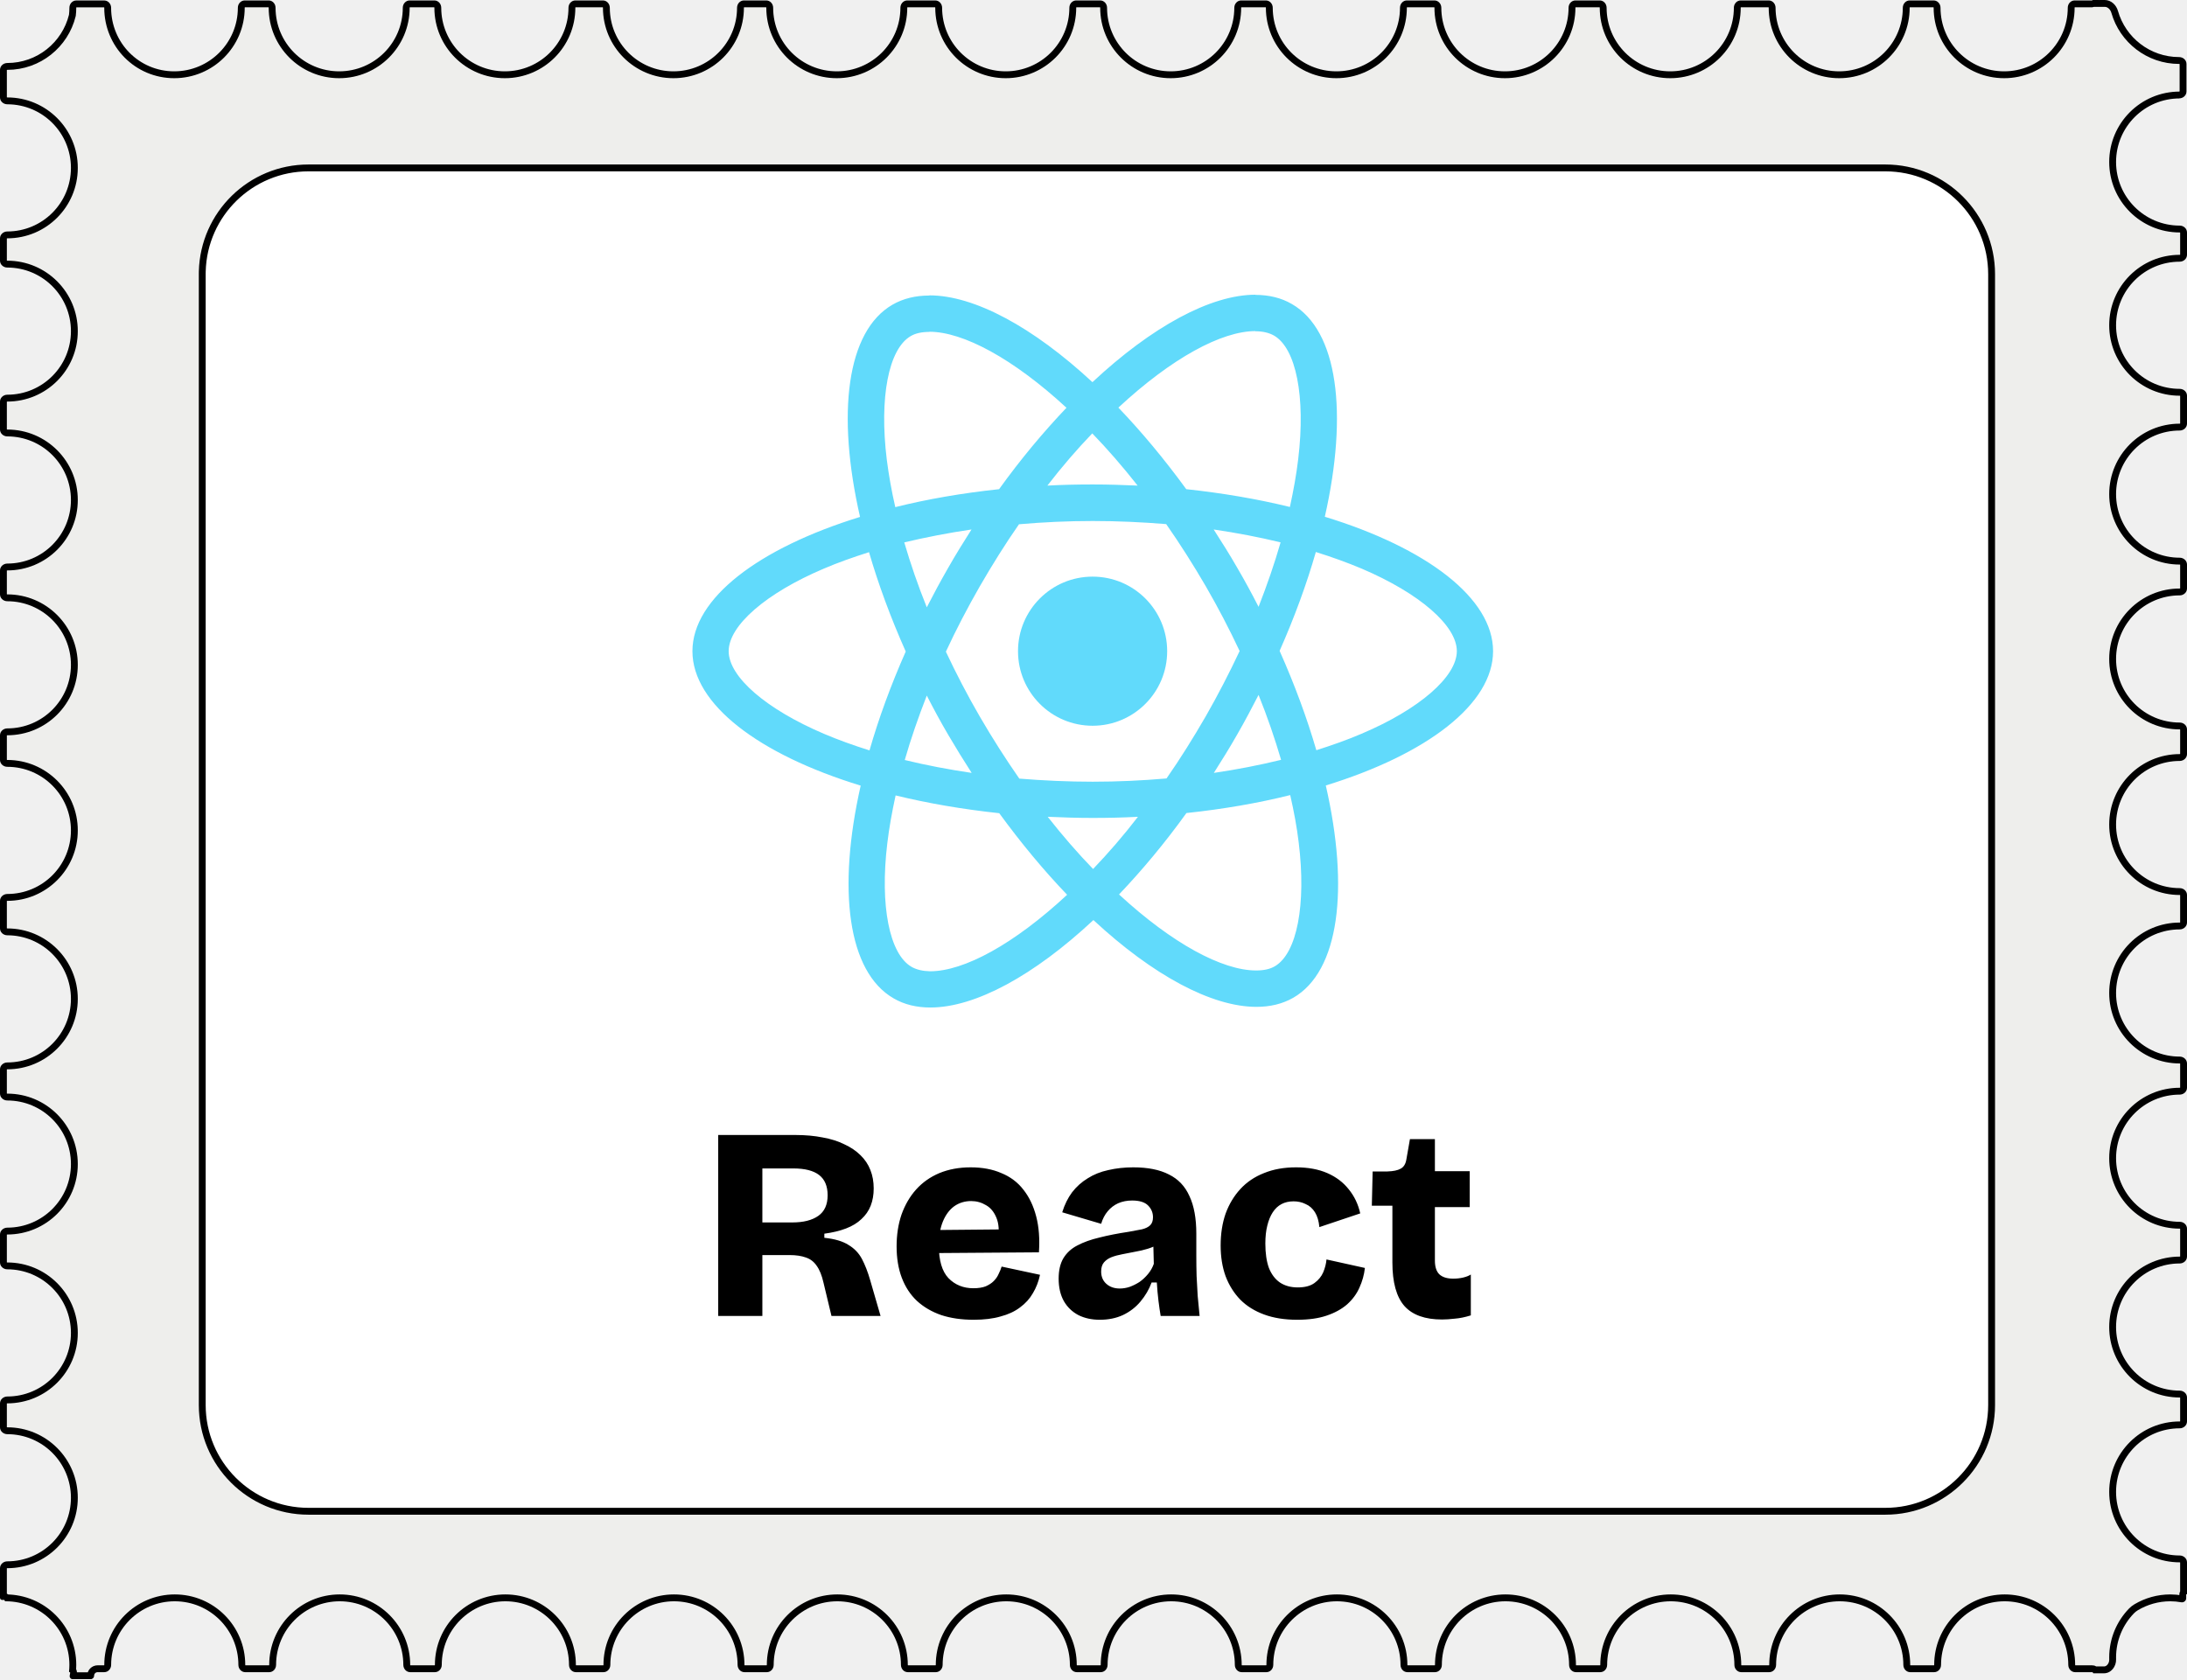
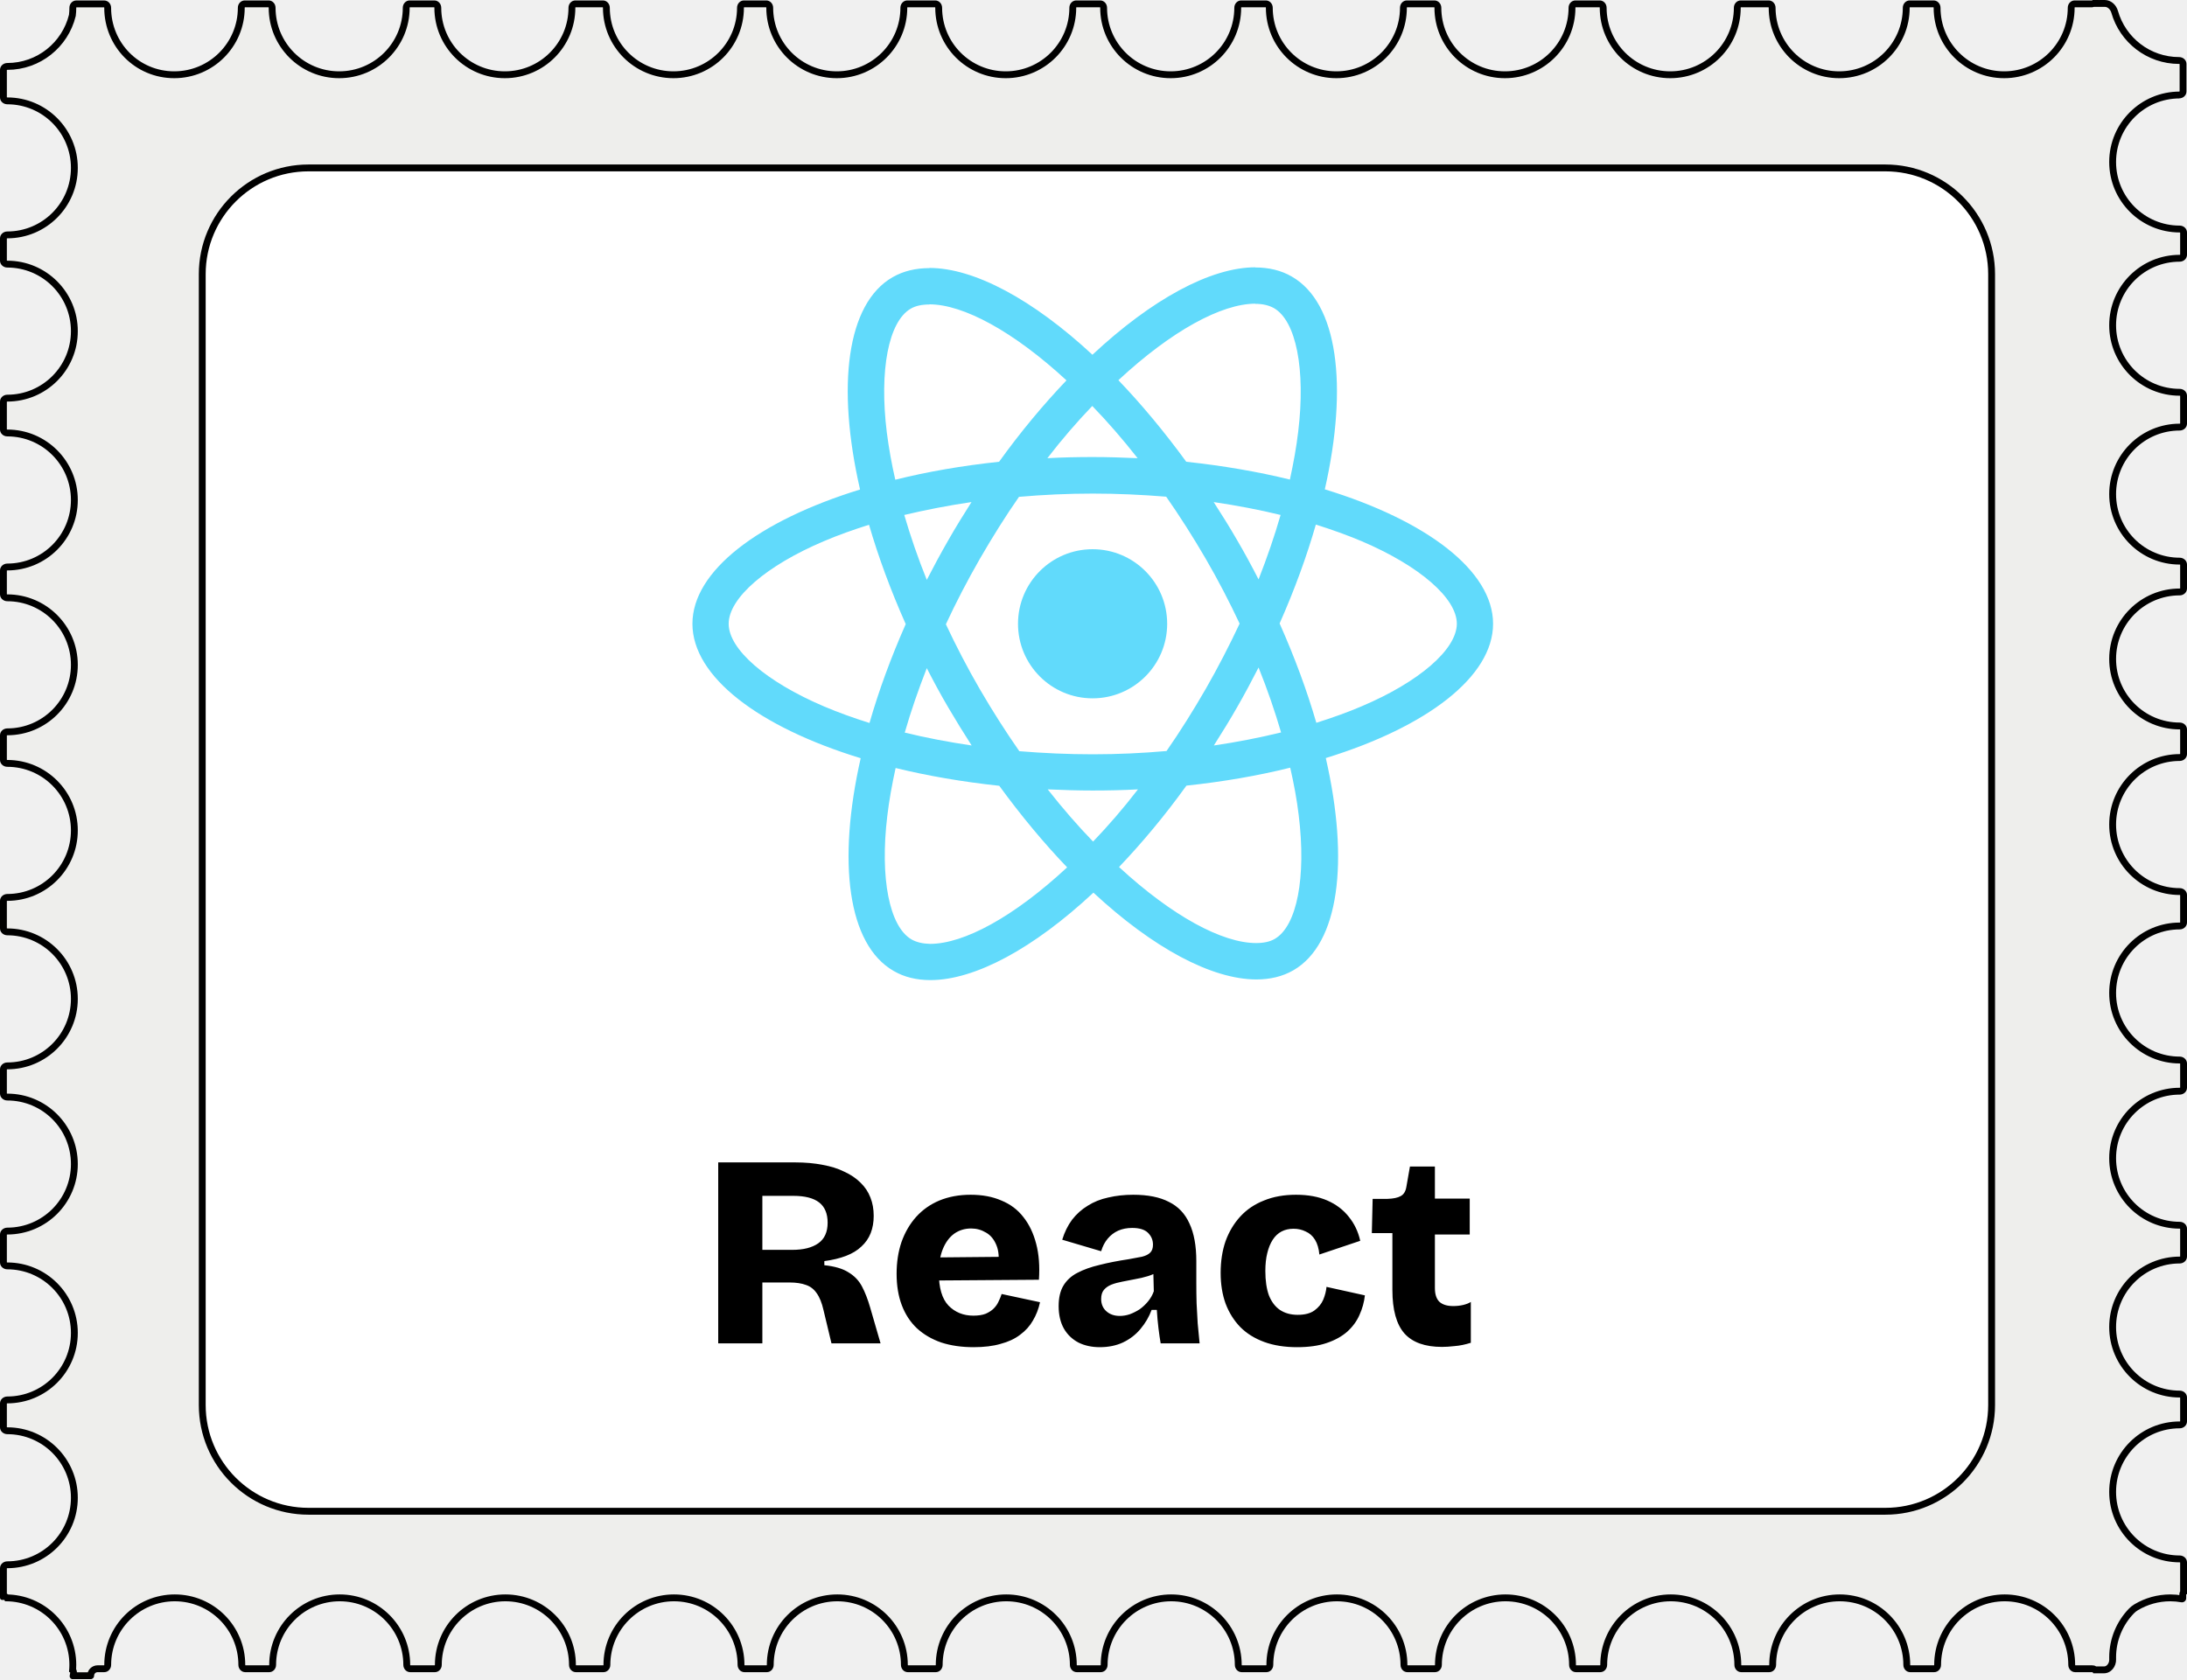
<svg xmlns="http://www.w3.org/2000/svg" width="319" height="245" viewBox="0 0 319 245" fill="none">
  <g clip-path="url(#clip0_63_23)">
    <mask id="mask0_63_23" style="mask-type:luminance" maskUnits="userSpaceOnUse" x="0" y="0" width="319" height="245">
      <path d="M317.857 14.353C318.427 14.353 318.923 13.919 318.923 13.348V9.332C318.923 8.762 318.427 8.328 317.857 8.328C313.612 8.328 310.035 5.479 308.929 1.593C308.676 0.706 307.922 0 306.999 0H305.234C305.216 0 305.201 0.014 305.201 0.032C305.201 0.05 305.187 0.064 305.169 0.064H302.612C302.041 0.064 301.608 0.56 301.608 1.13C301.608 6.252 297.455 10.408 292.327 10.408C287.199 10.408 283.046 6.257 283.046 1.13C283.046 0.56 282.612 0.064 282.043 0.064H278.552C277.982 0.064 277.548 0.56 277.548 1.13C277.548 6.252 273.396 10.408 268.268 10.408C263.14 10.408 258.987 6.257 258.987 1.13C258.987 0.56 258.553 0.064 257.983 0.064H253.908C253.338 0.064 252.905 0.56 252.905 1.13C252.905 6.252 248.752 10.408 243.624 10.408C238.496 10.408 234.343 6.257 234.343 1.13C234.343 0.56 233.909 0.064 233.339 0.064H229.797C229.227 0.064 228.794 0.56 228.794 1.13C228.794 6.252 224.641 10.408 219.513 10.408C214.385 10.408 210.232 6.257 210.232 1.13C210.232 0.56 209.798 0.064 209.228 0.064H205.209C204.639 0.064 204.206 0.56 204.206 1.13C204.206 6.252 200.053 10.408 194.925 10.408C189.797 10.408 185.644 6.257 185.644 1.13C185.644 0.56 185.21 0.064 184.64 0.064H181.042C180.472 0.064 180.039 0.56 180.039 1.13C180.039 6.252 175.886 10.408 170.758 10.408C165.63 10.408 161.477 6.257 161.477 1.13C161.477 0.56 161.043 0.064 160.474 0.064H156.983C156.413 0.064 155.979 0.56 155.979 1.13C155.979 6.252 151.827 10.408 146.699 10.408C141.57 10.408 137.418 6.257 137.418 1.13C137.418 0.56 136.984 0.064 136.414 0.064H132.339C131.769 0.064 131.335 0.56 131.335 1.13C131.335 6.252 127.183 10.408 122.055 10.408C116.927 10.408 112.774 6.257 112.774 1.13C112.774 0.56 112.34 0.064 111.77 0.064H108.512C107.942 0.064 107.508 0.56 107.508 1.13C107.508 6.252 103.356 10.408 98.228 10.408C93.099 10.408 88.947 6.257 88.947 1.13C88.947 0.56 88.513 0.064 87.943 0.064H83.924C83.354 0.064 82.92 0.56 82.92 1.13C82.92 6.252 78.768 10.408 73.639 10.408C68.511 10.408 64.359 6.257 64.359 1.13C64.359 0.56 63.925 0.064 63.355 0.064H59.757C59.187 0.064 58.753 0.56 58.753 1.13C58.753 6.252 54.601 10.408 49.473 10.408C44.344 10.408 40.192 6.257 40.192 1.13C40.192 0.56 39.758 0.064 39.188 0.064H35.698C35.128 0.064 34.694 0.56 34.694 1.13C34.694 6.252 30.542 10.408 25.413 10.408C20.285 10.408 16.206 6.261 16.206 1.134C16.206 0.565 15.772 0.069 15.202 0.069H11.127C10.557 0.069 10.123 0.564 10.123 1.134C10.123 1.495 10.102 1.818 10.063 2.153C9.061 6.192 5.416 9.192 1.066 9.192C0.496 9.192 0 9.626 0 10.196V14.212C0 14.783 0.496 15.216 1.066 15.216C6.19 15.216 10.347 19.367 10.347 24.494C10.347 29.62 6.194 33.772 1.066 33.772C0.496 33.772 0 34.206 0 34.776V38.032C0 38.602 0.496 39.036 1.066 39.036C6.19 39.036 10.347 43.187 10.347 48.313C10.347 53.44 6.194 57.591 1.066 57.591C0.496 57.591 0 58.025 0 58.595V62.667C0 63.238 0.496 63.672 1.066 63.672C6.19 63.672 10.347 67.823 10.347 72.949C10.347 78.076 6.194 82.227 1.066 82.227C0.496 82.227 0 82.661 0 83.231V86.719C0 87.289 0.496 87.723 1.066 87.723C6.19 87.723 10.347 91.874 10.347 97.001C10.347 102.127 6.194 106.278 1.066 106.278C0.496 106.278 0 106.712 0 107.282V110.878C0 111.448 0.496 111.882 1.066 111.882C6.19 111.882 10.347 116.033 10.347 121.159C10.347 126.286 6.194 130.437 1.066 130.437C0.496 130.437 0 130.871 0 131.441V135.457C0 136.028 0.496 136.462 1.066 136.462C6.19 136.462 10.347 140.613 10.347 145.739C10.347 150.866 6.194 155.017 1.066 155.017C0.496 155.017 0 155.451 0 156.021V159.56C0 160.131 0.496 160.565 1.066 160.565C6.19 160.565 10.347 164.716 10.347 169.842C10.347 174.969 6.194 179.12 1.066 179.12C0.496 179.12 0 179.554 0 180.124V184.196C0 184.766 0.496 185.2 1.066 185.2C6.19 185.2 10.347 189.351 10.347 194.478C10.347 199.604 6.194 203.756 1.066 203.756C0.496 203.756 0 204.19 0 204.76V208.248C0 208.818 0.496 209.252 1.066 209.252C6.19 209.252 10.347 213.403 10.347 218.529C10.347 223.656 6.194 227.807 1.066 227.807C0.496 227.807 0 228.241 0 228.811V233.119C0 233.309 0.165 233.456 0.354 233.442C0.427 233.436 0.5 233.432 0.572 233.428C0.633 233.425 0.683 233.474 0.683 233.535C0.683 233.594 0.732 233.641 0.791 233.636C0.808 233.635 0.825 233.634 0.843 233.634C5.966 233.634 10.123 237.785 10.123 242.912C10.123 243.24 10.102 243.565 10.069 243.883C10.064 243.933 10.103 243.977 10.154 243.977C10.206 243.977 10.245 244.023 10.237 244.075C10.217 244.206 10.195 244.335 10.17 244.464C10.117 244.737 10.321 245 10.599 245H13.214C13.496 245 13.726 244.771 13.726 244.489C13.726 244.206 13.954 243.977 14.237 243.977H15.206C15.776 243.977 16.21 243.482 16.21 242.912C16.21 237.789 20.363 233.634 25.491 233.634C30.619 233.634 34.772 237.785 34.772 242.912C34.772 243.481 35.205 243.977 35.775 243.977H39.266C39.836 243.977 40.269 243.482 40.269 242.912C40.269 237.789 44.422 233.634 49.55 233.634C54.678 233.634 58.831 237.785 58.831 242.912C58.831 243.481 59.265 243.977 59.834 243.977H63.432C64.003 243.977 64.436 243.482 64.436 242.912C64.436 237.789 68.589 233.634 73.717 233.634C78.845 233.634 82.998 237.785 82.998 242.912C82.998 243.481 83.431 243.977 84.001 243.977H88.02C88.591 243.977 89.024 243.482 89.024 242.912C89.024 237.789 93.177 233.634 98.305 233.634C103.433 233.634 107.586 237.785 107.586 242.912C107.586 243.481 108.02 243.977 108.589 243.977H111.848C112.418 243.977 112.851 243.482 112.851 242.912C112.851 237.789 117.004 233.634 122.132 233.634C127.26 233.634 131.413 237.785 131.413 242.912C131.413 243.481 131.847 243.977 132.417 243.977H136.492C137.062 243.977 137.495 243.482 137.495 242.912C137.495 237.789 141.648 233.634 146.776 233.634C151.904 233.634 156.057 237.785 156.057 242.912C156.057 243.481 156.491 243.977 157.061 243.977H160.551C161.121 243.977 161.555 243.482 161.555 242.912C161.555 237.789 165.707 233.634 170.835 233.634C175.964 233.634 180.116 237.785 180.116 242.912C180.116 243.481 180.55 243.977 181.12 243.977H184.718C185.288 243.977 185.722 243.482 185.722 242.912C185.722 237.789 189.874 233.634 195.002 233.634C200.13 233.634 204.283 237.785 204.283 242.912C204.283 243.481 204.717 243.977 205.287 243.977H209.306C209.876 243.977 210.31 243.482 210.31 242.912C210.31 237.789 214.462 233.634 219.59 233.634C224.719 233.634 228.871 237.785 228.871 242.912C228.871 243.481 229.305 243.977 229.875 243.977H233.417C233.987 243.977 234.421 243.482 234.421 242.912C234.421 237.789 238.573 233.634 243.701 233.634C248.829 233.634 252.982 237.785 252.982 242.912C252.982 243.481 253.416 243.977 253.986 243.977H258.061C258.631 243.977 259.064 243.482 259.064 242.912C259.064 237.789 263.217 233.634 268.345 233.634C273.473 233.634 277.626 237.785 277.626 242.912C277.626 243.481 278.06 243.977 278.63 243.977H282.12C282.69 243.977 283.124 243.482 283.124 242.912C283.124 237.789 287.276 233.634 292.404 233.634C297.533 233.634 301.685 237.785 301.685 242.912C301.685 243.481 302.119 243.977 302.689 243.977H305.197C305.242 243.977 305.279 244.014 305.279 244.059C305.279 244.104 305.315 244.141 305.36 244.141H306.885C307.934 244.141 308.69 243.145 308.657 242.097C308.655 242.008 308.653 241.918 308.653 241.829C308.653 239.326 309.647 237.063 311.257 235.395C311.432 235.215 311.629 235.059 311.845 234.931C313.229 234.111 314.841 233.634 316.567 233.634C317.108 233.634 317.635 233.685 318.15 233.777C318.523 233.843 318.88 233.567 318.88 233.188V232.664C318.88 232.633 318.905 232.607 318.936 232.611C318.97 232.616 319 232.59 319 232.556V227.956C319 227.386 318.504 226.952 317.934 226.952C312.81 226.952 308.653 222.801 308.653 217.674C308.653 212.548 312.806 208.397 317.934 208.397C318.504 208.397 319 207.962 319 207.392V203.905C319 203.334 318.504 202.9 317.934 202.9C312.81 202.9 308.653 198.749 308.653 193.623C308.653 188.496 312.806 184.345 317.934 184.345C318.504 184.345 319 183.911 319 183.341V179.269C319 178.698 318.504 178.265 317.934 178.265C312.81 178.265 308.653 174.114 308.653 168.987C308.653 163.86 312.806 159.709 317.934 159.709C318.504 159.709 319 159.275 319 158.705V155.166C319 154.596 318.504 154.162 317.934 154.162C312.81 154.162 308.653 150.011 308.653 144.884C308.653 139.758 312.806 135.606 317.934 135.606C318.504 135.606 319 135.172 319 134.602V130.586C319 130.016 318.504 129.582 317.934 129.582C312.81 129.582 308.653 125.431 308.653 120.304C308.653 115.178 312.806 111.026 317.934 111.026C318.504 111.026 319 110.592 319 110.022V106.427C319 105.857 318.504 105.423 317.934 105.423C312.81 105.423 308.653 101.272 308.653 96.145C308.653 91.019 312.806 86.868 317.934 86.868C318.504 86.868 319 86.434 319 85.864V82.376C319 81.805 318.504 81.372 317.934 81.372C312.81 81.372 308.653 77.221 308.653 72.094C308.653 66.967 312.806 62.816 317.934 62.816C318.504 62.816 319 62.382 319 61.812V57.74C319 57.17 318.504 56.736 317.934 56.736C312.81 56.736 308.653 52.585 308.653 47.458C308.653 42.332 312.806 38.181 317.934 38.181C318.504 38.181 319 37.746 319 37.176V33.921C319 33.35 318.504 32.916 317.934 32.916C312.81 32.916 308.653 28.765 308.653 23.639C308.653 18.512 312.806 14.361 317.934 14.361L317.857 14.353Z" fill="white" />
    </mask>
    <g mask="url(#mask0_63_23)">
      <path d="M317.857 14.353C318.427 14.353 318.923 13.919 318.923 13.348V9.332C318.923 8.762 318.427 8.328 317.857 8.328C313.612 8.328 310.035 5.479 308.929 1.593C308.676 0.706 307.922 0 306.999 0H305.234C305.216 0 305.201 0.014 305.201 0.032C305.201 0.05 305.187 0.064 305.169 0.064H302.612C302.041 0.064 301.608 0.56 301.608 1.13C301.608 6.252 297.455 10.408 292.327 10.408C287.199 10.408 283.046 6.257 283.046 1.13C283.046 0.56 282.612 0.064 282.043 0.064H278.552C277.982 0.064 277.548 0.56 277.548 1.13C277.548 6.252 273.396 10.408 268.268 10.408C263.14 10.408 258.987 6.257 258.987 1.13C258.987 0.56 258.553 0.064 257.983 0.064H253.908C253.338 0.064 252.905 0.56 252.905 1.13C252.905 6.252 248.752 10.408 243.624 10.408C238.496 10.408 234.343 6.257 234.343 1.13C234.343 0.56 233.909 0.064 233.339 0.064H229.797C229.227 0.064 228.794 0.56 228.794 1.13C228.794 6.252 224.641 10.408 219.513 10.408C214.385 10.408 210.232 6.257 210.232 1.13C210.232 0.56 209.798 0.064 209.228 0.064H205.209C204.639 0.064 204.206 0.56 204.206 1.13C204.206 6.252 200.053 10.408 194.925 10.408C189.797 10.408 185.644 6.257 185.644 1.13C185.644 0.56 185.21 0.064 184.64 0.064H181.042C180.472 0.064 180.039 0.56 180.039 1.13C180.039 6.252 175.886 10.408 170.758 10.408C165.63 10.408 161.477 6.257 161.477 1.13C161.477 0.56 161.043 0.064 160.474 0.064H156.983C156.413 0.064 155.979 0.56 155.979 1.13C155.979 6.252 151.827 10.408 146.699 10.408C141.57 10.408 137.418 6.257 137.418 1.13C137.418 0.56 136.984 0.064 136.414 0.064H132.339C131.769 0.064 131.335 0.56 131.335 1.13C131.335 6.252 127.183 10.408 122.055 10.408C116.927 10.408 112.774 6.257 112.774 1.13C112.774 0.56 112.34 0.064 111.77 0.064H108.512C107.942 0.064 107.508 0.56 107.508 1.13C107.508 6.252 103.356 10.408 98.228 10.408C93.099 10.408 88.947 6.257 88.947 1.13C88.947 0.56 88.513 0.064 87.943 0.064H83.924C83.354 0.064 82.92 0.56 82.92 1.13C82.92 6.252 78.768 10.408 73.639 10.408C68.511 10.408 64.359 6.257 64.359 1.13C64.359 0.56 63.925 0.064 63.355 0.064H59.757C59.187 0.064 58.753 0.56 58.753 1.13C58.753 6.252 54.601 10.408 49.473 10.408C44.344 10.408 40.192 6.257 40.192 1.13C40.192 0.56 39.758 0.064 39.188 0.064H35.698C35.128 0.064 34.694 0.56 34.694 1.13C34.694 6.252 30.542 10.408 25.413 10.408C20.285 10.408 16.206 6.261 16.206 1.134C16.206 0.565 15.772 0.069 15.202 0.069H11.127C10.557 0.069 10.123 0.564 10.123 1.134C10.123 1.495 10.102 1.818 10.063 2.153C9.061 6.192 5.416 9.192 1.066 9.192C0.496 9.192 0 9.626 0 10.196V14.212C0 14.783 0.496 15.216 1.066 15.216C6.19 15.216 10.347 19.367 10.347 24.494C10.347 29.62 6.194 33.772 1.066 33.772C0.496 33.772 0 34.206 0 34.776V38.032C0 38.602 0.496 39.036 1.066 39.036C6.19 39.036 10.347 43.187 10.347 48.313C10.347 53.44 6.194 57.591 1.066 57.591C0.496 57.591 0 58.025 0 58.595V62.667C0 63.238 0.496 63.672 1.066 63.672C6.19 63.672 10.347 67.823 10.347 72.949C10.347 78.076 6.194 82.227 1.066 82.227C0.496 82.227 0 82.661 0 83.231V86.719C0 87.289 0.496 87.723 1.066 87.723C6.19 87.723 10.347 91.874 10.347 97.001C10.347 102.127 6.194 106.278 1.066 106.278C0.496 106.278 0 106.712 0 107.282V110.878C0 111.448 0.496 111.882 1.066 111.882C6.19 111.882 10.347 116.033 10.347 121.159C10.347 126.286 6.194 130.437 1.066 130.437C0.496 130.437 0 130.871 0 131.441V135.457C0 136.028 0.496 136.462 1.066 136.462C6.19 136.462 10.347 140.613 10.347 145.739C10.347 150.866 6.194 155.017 1.066 155.017C0.496 155.017 0 155.451 0 156.021V159.56C0 160.131 0.496 160.565 1.066 160.565C6.19 160.565 10.347 164.716 10.347 169.842C10.347 174.969 6.194 179.12 1.066 179.12C0.496 179.12 0 179.554 0 180.124V184.196C0 184.766 0.496 185.2 1.066 185.2C6.19 185.2 10.347 189.351 10.347 194.478C10.347 199.604 6.194 203.756 1.066 203.756C0.496 203.756 0 204.19 0 204.76V208.248C0 208.818 0.496 209.252 1.066 209.252C6.19 209.252 10.347 213.403 10.347 218.529C10.347 223.656 6.194 227.807 1.066 227.807C0.496 227.807 0 228.241 0 228.811V233.119C0 233.309 0.165 233.456 0.354 233.442C0.427 233.436 0.5 233.432 0.572 233.428C0.633 233.425 0.683 233.474 0.683 233.535C0.683 233.594 0.732 233.641 0.791 233.636C0.808 233.635 0.825 233.634 0.843 233.634C5.966 233.634 10.123 237.785 10.123 242.912C10.123 243.24 10.102 243.565 10.069 243.883C10.064 243.933 10.103 243.977 10.154 243.977C10.206 243.977 10.245 244.023 10.237 244.075C10.217 244.206 10.195 244.335 10.17 244.464C10.117 244.737 10.321 245 10.599 245H13.214C13.496 245 13.726 244.771 13.726 244.489C13.726 244.206 13.954 243.977 14.237 243.977H15.206C15.776 243.977 16.21 243.482 16.21 242.912C16.21 237.789 20.363 233.634 25.491 233.634C30.619 233.634 34.772 237.785 34.772 242.912C34.772 243.481 35.205 243.977 35.775 243.977H39.266C39.836 243.977 40.269 243.482 40.269 242.912C40.269 237.789 44.422 233.634 49.55 233.634C54.678 233.634 58.831 237.785 58.831 242.912C58.831 243.481 59.265 243.977 59.834 243.977H63.432C64.003 243.977 64.436 243.482 64.436 242.912C64.436 237.789 68.589 233.634 73.717 233.634C78.845 233.634 82.998 237.785 82.998 242.912C82.998 243.481 83.431 243.977 84.001 243.977H88.02C88.591 243.977 89.024 243.482 89.024 242.912C89.024 237.789 93.177 233.634 98.305 233.634C103.433 233.634 107.586 237.785 107.586 242.912C107.586 243.481 108.02 243.977 108.589 243.977H111.848C112.418 243.977 112.851 243.482 112.851 242.912C112.851 237.789 117.004 233.634 122.132 233.634C127.26 233.634 131.413 237.785 131.413 242.912C131.413 243.481 131.847 243.977 132.417 243.977H136.492C137.062 243.977 137.495 243.482 137.495 242.912C137.495 237.789 141.648 233.634 146.776 233.634C151.904 233.634 156.057 237.785 156.057 242.912C156.057 243.481 156.491 243.977 157.061 243.977H160.551C161.121 243.977 161.555 243.482 161.555 242.912C161.555 237.789 165.707 233.634 170.835 233.634C175.964 233.634 180.116 237.785 180.116 242.912C180.116 243.481 180.55 243.977 181.12 243.977H184.718C185.288 243.977 185.722 243.482 185.722 242.912C185.722 237.789 189.874 233.634 195.002 233.634C200.13 233.634 204.283 237.785 204.283 242.912C204.283 243.481 204.717 243.977 205.287 243.977H209.306C209.876 243.977 210.31 243.482 210.31 242.912C210.31 237.789 214.462 233.634 219.59 233.634C224.719 233.634 228.871 237.785 228.871 242.912C228.871 243.481 229.305 243.977 229.875 243.977H233.417C233.987 243.977 234.421 243.482 234.421 242.912C234.421 237.789 238.573 233.634 243.701 233.634C248.829 233.634 252.982 237.785 252.982 242.912C252.982 243.481 253.416 243.977 253.986 243.977H258.061C258.631 243.977 259.064 243.482 259.064 242.912C259.064 237.789 263.217 233.634 268.345 233.634C273.473 233.634 277.626 237.785 277.626 242.912C277.626 243.481 278.06 243.977 278.63 243.977H282.12C282.69 243.977 283.124 243.482 283.124 242.912C283.124 237.789 287.276 233.634 292.404 233.634C297.533 233.634 301.685 237.785 301.685 242.912C301.685 243.481 302.119 243.977 302.689 243.977H305.197C305.242 243.977 305.279 244.014 305.279 244.059C305.279 244.104 305.315 244.141 305.36 244.141H306.885C307.934 244.141 308.69 243.145 308.657 242.097C308.655 242.008 308.653 241.918 308.653 241.829C308.653 239.326 309.647 237.063 311.257 235.395C311.432 235.215 311.629 235.059 311.845 234.931C313.229 234.111 314.841 233.634 316.567 233.634C317.108 233.634 317.635 233.685 318.15 233.777C318.523 233.843 318.88 233.567 318.88 233.188V232.664C318.88 232.633 318.905 232.607 318.936 232.611C318.97 232.616 319 232.59 319 232.556V227.956C319 227.386 318.504 226.952 317.934 226.952C312.81 226.952 308.653 222.801 308.653 217.674C308.653 212.548 312.806 208.397 317.934 208.397C318.504 208.397 319 207.962 319 207.392V203.905C319 203.334 318.504 202.9 317.934 202.9C312.81 202.9 308.653 198.749 308.653 193.623C308.653 188.496 312.806 184.345 317.934 184.345C318.504 184.345 319 183.911 319 183.341V179.269C319 178.698 318.504 178.265 317.934 178.265C312.81 178.265 308.653 174.114 308.653 168.987C308.653 163.86 312.806 159.709 317.934 159.709C318.504 159.709 319 159.275 319 158.705V155.166C319 154.596 318.504 154.162 317.934 154.162C312.81 154.162 308.653 150.011 308.653 144.884C308.653 139.758 312.806 135.606 317.934 135.606C318.504 135.606 319 135.172 319 134.602V130.586C319 130.016 318.504 129.582 317.934 129.582C312.81 129.582 308.653 125.431 308.653 120.304C308.653 115.178 312.806 111.026 317.934 111.026C318.504 111.026 319 110.592 319 110.022V106.427C319 105.857 318.504 105.423 317.934 105.423C312.81 105.423 308.653 101.272 308.653 96.145C308.653 91.019 312.806 86.868 317.934 86.868C318.504 86.868 319 86.434 319 85.864V82.376C319 81.805 318.504 81.372 317.934 81.372C312.81 81.372 308.653 77.221 308.653 72.094C308.653 66.967 312.806 62.816 317.934 62.816C318.504 62.816 319 62.382 319 61.812V57.74C319 57.17 318.504 56.736 317.934 56.736C312.81 56.736 308.653 52.585 308.653 47.458C308.653 42.332 312.806 38.181 317.934 38.181C318.504 38.181 319 37.746 319 37.176V33.921C319 33.35 318.504 32.916 317.934 32.916C312.81 32.916 308.653 28.765 308.653 23.639C308.653 18.512 312.806 14.361 317.934 14.361L317.857 14.353Z" fill="#EEEEEC" stroke="black" stroke-width="2" />
    </g>
-     <path d="M45 24.5H275C283.56 24.5 290.5 31.44 290.5 40V205C290.5 213.56 283.56 220.5 275 220.5H45C36.44 220.5 29.5 213.56 29.5 205V40L29.505 39.6C29.717 31.224 36.574 24.5 45 24.5Z" fill="white" stroke="black" />
-     <path d="M217.783 95.012C217.783 87.276 208.095 79.944 193.241 75.397C196.669 60.258 195.145 48.213 188.432 44.357C186.885 43.452 185.076 43.024 183.1 43.024V48.332C184.195 48.332 185.076 48.546 185.814 48.951C189.051 50.808 190.456 57.877 189.361 66.971C189.099 69.208 188.67 71.565 188.147 73.969C183.481 72.826 178.387 71.946 173.031 71.374C169.818 66.971 166.485 62.972 163.129 59.472C170.889 52.26 178.173 48.308 183.124 48.308V43C176.578 43 168.008 47.666 159.344 55.759C150.679 47.713 142.11 43.095 135.564 43.095V48.404C140.491 48.404 147.799 52.331 155.559 59.496C152.226 62.995 148.894 66.971 145.728 71.374C140.348 71.946 135.254 72.826 130.588 73.993C130.041 71.612 129.636 69.303 129.351 67.09C128.232 57.997 129.612 50.927 132.826 49.046C133.54 48.618 134.469 48.427 135.564 48.427V43.119C133.564 43.119 131.755 43.547 130.184 44.452C123.495 48.308 121.995 60.329 125.447 75.421C110.641 79.992 101 87.299 101 95.012C101 102.748 110.688 110.08 125.542 114.626C122.114 129.766 123.638 141.811 130.35 145.667C131.898 146.572 133.707 147 135.706 147C142.252 147 150.822 142.334 159.487 134.241C168.151 142.287 176.721 146.905 183.267 146.905C185.266 146.905 187.076 146.476 188.647 145.572C195.336 141.715 196.835 129.694 193.384 114.603C208.142 110.056 217.783 102.724 217.783 95.012ZM186.79 79.135C185.909 82.205 184.814 85.371 183.576 88.537C182.6 86.633 181.577 84.728 180.458 82.824C179.363 80.92 178.197 79.063 177.03 77.254C180.41 77.754 183.672 78.373 186.79 79.135ZM175.888 104.486C174.031 107.699 172.127 110.746 170.151 113.579C166.604 113.889 163.01 114.055 159.391 114.055C155.797 114.055 152.203 113.889 148.68 113.603C146.704 110.77 144.776 107.747 142.919 104.557C141.11 101.439 139.467 98.273 137.968 95.083C139.444 91.894 141.11 88.704 142.895 85.585C144.752 82.372 146.656 79.325 148.632 76.492C152.179 76.183 155.773 76.016 159.391 76.016C162.986 76.016 166.58 76.183 170.103 76.469C172.079 79.301 174.007 82.324 175.864 85.514C177.673 88.632 179.315 91.798 180.815 94.988C179.315 98.178 177.673 101.368 175.888 104.486ZM183.576 101.391C184.862 104.581 185.957 107.771 186.861 110.865C183.743 111.627 180.458 112.27 177.054 112.77C178.22 110.937 179.387 109.056 180.482 107.128C181.577 105.224 182.6 103.296 183.576 101.391ZM159.439 126.79C157.225 124.505 155.011 121.958 152.821 119.173C154.964 119.268 157.154 119.34 159.368 119.34C161.605 119.34 163.819 119.292 165.985 119.173C163.843 121.958 161.629 124.505 159.439 126.79ZM141.729 112.77C138.349 112.27 135.087 111.651 131.969 110.889C132.85 107.818 133.945 104.653 135.183 101.487C136.159 103.391 137.182 105.295 138.301 107.2C139.42 109.104 140.562 110.961 141.729 112.77ZM159.32 63.233C161.534 65.519 163.748 68.066 165.938 70.851C163.795 70.755 161.605 70.684 159.391 70.684C157.154 70.684 154.94 70.732 152.774 70.851C154.916 68.066 157.13 65.519 159.32 63.233ZM141.705 77.254C140.539 79.087 139.372 80.968 138.277 82.896C137.182 84.8 136.159 86.704 135.183 88.609C133.897 85.419 132.802 82.229 131.898 79.135C135.016 78.397 138.301 77.754 141.705 77.254ZM120.162 107.057C111.736 103.462 106.285 98.749 106.285 95.012C106.285 91.275 111.736 86.538 120.162 82.967C122.209 82.086 124.447 81.301 126.756 80.563C128.113 85.228 129.898 90.085 132.112 95.059C129.922 100.011 128.16 104.843 126.827 109.485C124.471 108.747 122.233 107.938 120.162 107.057ZM132.969 141.073C129.732 139.216 128.327 132.146 129.422 123.053C129.684 120.816 130.112 118.459 130.636 116.055C135.302 117.197 140.396 118.078 145.752 118.649C148.965 123.053 152.298 127.052 155.654 130.551C147.894 137.764 140.61 141.715 135.659 141.715C134.588 141.692 133.683 141.477 132.969 141.073ZM189.432 122.934C190.551 132.027 189.17 139.097 185.957 140.978C185.243 141.406 184.314 141.596 183.219 141.596C178.292 141.596 170.984 137.669 163.224 130.504C166.556 127.005 169.889 123.029 173.055 118.626C178.435 118.054 183.529 117.173 188.194 116.007C188.742 118.411 189.17 120.72 189.432 122.934ZM198.597 107.057C196.55 107.938 194.312 108.723 192.003 109.461C190.646 104.795 188.861 99.939 186.647 94.964C188.837 90.013 190.599 85.181 191.932 80.539C194.288 81.277 196.526 82.086 198.621 82.967C207.047 86.561 212.498 91.275 212.498 95.012C212.474 98.749 207.023 103.486 198.597 107.057Z" fill="#61DAFB" />
-     <path d="M159.368 105.89C165.376 105.89 170.246 101.02 170.246 95.012C170.246 89.004 165.376 84.133 159.368 84.133C153.36 84.133 148.489 89.004 148.489 95.012C148.489 101.02 153.36 105.89 159.368 105.89Z" fill="#61DAFB" />
-     <path d="M104.76 192V165.6H116C117.467 165.6 118.8 165.72 120 165.96C121.2 166.173 122.253 166.507 123.16 166.96C124.093 167.387 124.88 167.92 125.52 168.56C126.16 169.173 126.64 169.893 126.96 170.72C127.28 171.52 127.44 172.413 127.44 173.4C127.44 174.333 127.293 175.173 127 175.92C126.707 176.667 126.253 177.32 125.64 177.88C125.053 178.44 124.307 178.893 123.4 179.24C122.493 179.587 121.44 179.84 120.24 180V180.6C121.76 180.76 122.933 181.107 123.76 181.64C124.613 182.147 125.267 182.827 125.72 183.68C126.173 184.533 126.573 185.56 126.92 186.76L128.44 192H121.28L120.12 187.16C119.88 186.093 119.547 185.267 119.12 184.68C118.72 184.093 118.2 183.693 117.56 183.48C116.92 183.24 116.12 183.12 115.16 183.12H111.2V192H104.76ZM111.2 178.36H115.56C117.187 178.36 118.453 178.04 119.36 177.4C120.267 176.76 120.72 175.76 120.72 174.4C120.72 173.067 120.307 172.08 119.48 171.44C118.653 170.8 117.4 170.48 115.72 170.48H111.2V178.36ZM142.02 192.56C140.26 192.56 138.687 192.333 137.3 191.88C135.913 191.4 134.727 190.707 133.74 189.8C132.78 188.893 132.047 187.773 131.54 186.44C131.033 185.107 130.78 183.573 130.78 181.84C130.78 180.16 131.02 178.613 131.5 177.2C132.007 175.787 132.713 174.573 133.62 173.56C134.553 172.52 135.687 171.72 137.02 171.16C138.38 170.6 139.9 170.32 141.58 170.32C143.287 170.32 144.78 170.6 146.06 171.16C147.367 171.693 148.433 172.493 149.26 173.56C150.113 174.627 150.74 175.933 151.14 177.48C151.54 179 151.673 180.747 151.54 182.72L135.02 182.84V179.48L147.86 179.36L145.58 180.92C145.767 179.587 145.687 178.507 145.34 177.68C144.993 176.827 144.487 176.213 143.82 175.84C143.153 175.44 142.433 175.24 141.66 175.24C140.727 175.24 139.9 175.493 139.18 176C138.487 176.507 137.94 177.24 137.54 178.2C137.14 179.16 136.94 180.333 136.94 181.72C136.94 183.907 137.407 185.493 138.34 186.48C139.3 187.467 140.513 187.96 141.98 187.96C142.7 187.96 143.3 187.867 143.78 187.68C144.26 187.467 144.647 187.213 144.94 186.92C145.26 186.6 145.5 186.253 145.66 185.88C145.847 185.507 145.993 185.147 146.1 184.8L151.7 186C151.487 186.987 151.14 187.88 150.66 188.68C150.207 189.48 149.58 190.173 148.78 190.76C148.007 191.347 147.06 191.787 145.94 192.08C144.847 192.4 143.54 192.56 142.02 192.56ZM160.417 192.56C159.243 192.56 158.203 192.333 157.297 191.88C156.39 191.4 155.683 190.72 155.177 189.84C154.67 188.933 154.417 187.84 154.417 186.56C154.417 185.36 154.643 184.373 155.097 183.6C155.577 182.8 156.257 182.173 157.137 181.72C158.043 181.24 159.123 180.853 160.377 180.56C161.63 180.24 163.057 179.96 164.657 179.72C165.43 179.587 166.07 179.467 166.577 179.36C167.11 179.227 167.51 179.027 167.777 178.76C168.043 178.493 168.177 178.107 168.177 177.6C168.177 176.933 167.937 176.36 167.457 175.88C166.977 175.4 166.203 175.16 165.137 175.16C164.39 175.16 163.71 175.293 163.097 175.56C162.51 175.827 162.003 176.213 161.577 176.72C161.15 177.227 160.83 177.84 160.617 178.56L154.937 176.88C155.283 175.76 155.763 174.787 156.377 173.96C157.017 173.133 157.777 172.453 158.657 171.92C159.537 171.36 160.537 170.96 161.657 170.72C162.803 170.453 164.017 170.32 165.297 170.32C167.43 170.32 169.163 170.667 170.497 171.36C171.857 172.027 172.857 173.08 173.497 174.52C174.163 175.933 174.497 177.76 174.497 180V183.24C174.497 184.2 174.51 185.173 174.537 186.16C174.59 187.12 174.643 188.093 174.697 189.08C174.777 190.04 174.87 191.013 174.977 192H169.297C169.19 191.387 169.083 190.653 168.977 189.8C168.87 188.92 168.79 188.027 168.737 187.12H167.977C167.603 188.133 167.057 189.067 166.337 189.92C165.643 190.747 164.79 191.4 163.777 191.88C162.79 192.333 161.67 192.56 160.417 192.56ZM163.337 188C163.817 188 164.297 187.92 164.777 187.76C165.283 187.573 165.763 187.333 166.217 187.04C166.67 186.72 167.083 186.333 167.457 185.88C167.83 185.427 168.11 184.933 168.297 184.4L168.217 181.24L169.097 181.44C168.59 181.76 168.03 182.013 167.417 182.2C166.803 182.387 166.177 182.533 165.537 182.64C164.923 182.747 164.31 182.867 163.697 183C163.11 183.107 162.577 183.253 162.097 183.44C161.643 183.627 161.283 183.88 161.017 184.2C160.75 184.52 160.617 184.96 160.617 185.52C160.617 186.267 160.87 186.867 161.377 187.32C161.883 187.773 162.537 188 163.337 188ZM189.206 192.56C187.392 192.56 185.792 192.307 184.406 191.8C183.019 191.293 181.859 190.573 180.926 189.64C179.992 188.68 179.272 187.533 178.766 186.2C178.286 184.867 178.046 183.373 178.046 181.72C178.046 180.013 178.286 178.467 178.766 177.08C179.272 175.693 179.992 174.493 180.926 173.48C181.859 172.467 183.006 171.693 184.366 171.16C185.726 170.6 187.286 170.32 189.046 170.32C190.806 170.32 192.326 170.6 193.606 171.16C194.886 171.72 195.926 172.507 196.726 173.52C197.552 174.533 198.112 175.707 198.406 177.04L192.446 179.04C192.366 178.16 192.152 177.44 191.806 176.88C191.459 176.32 191.006 175.92 190.446 175.68C189.912 175.413 189.326 175.28 188.686 175.28C188.019 175.28 187.432 175.413 186.926 175.68C186.419 175.947 185.992 176.347 185.646 176.88C185.299 177.413 185.032 178.067 184.846 178.84C184.659 179.587 184.566 180.453 184.566 181.44C184.566 182.853 184.739 184.04 185.086 185C185.459 185.933 185.992 186.64 186.686 187.12C187.406 187.6 188.272 187.84 189.286 187.84C190.326 187.84 191.139 187.627 191.726 187.2C192.312 186.773 192.739 186.253 193.006 185.64C193.272 185 193.432 184.373 193.486 183.76L199.086 185C198.979 185.987 198.712 186.947 198.286 187.88C197.886 188.787 197.286 189.6 196.486 190.32C195.686 191.013 194.686 191.56 193.486 191.96C192.312 192.36 190.886 192.56 189.206 192.56ZM210.337 192.52C207.857 192.52 206.031 191.867 204.857 190.56C203.684 189.227 203.097 187.107 203.097 184.2V175.92H200.097L200.217 170.92H202.377C203.231 170.893 203.871 170.76 204.297 170.52C204.751 170.28 205.031 169.827 205.137 169.16L205.657 166.2H209.297V170.88H214.377V176.12H209.297V183.92C209.297 184.827 209.511 185.493 209.937 185.92C210.391 186.347 211.071 186.56 211.977 186.56C212.484 186.56 212.964 186.507 213.417 186.4C213.871 186.293 214.244 186.147 214.537 185.96V191.92C213.684 192.187 212.897 192.347 212.177 192.4C211.484 192.48 210.871 192.52 210.337 192.52Z" fill="black" />
+     <path d="M45 24.5H275C283.56 24.5 290.5 31.44 290.5 40V205C290.5 213.56 283.56 220.5 275 220.5H45C36.44 220.5 29.5 213.56 29.5 205V40C29.5 31.44 36.44 24.5 45 24.5Z" fill="white" stroke="black" />
+     <path d="M217.783 91.012C217.783 83.276 208.095 75.944 193.241 71.397C196.669 56.258 195.145 44.213 188.432 40.357C186.885 39.452 185.076 39.024 183.1 39.024V44.332C184.195 44.332 185.076 44.546 185.814 44.951C189.051 46.808 190.456 53.877 189.361 62.971C189.099 65.208 188.67 67.565 188.147 69.969C183.481 68.826 178.387 67.946 173.031 67.374C169.818 62.971 166.485 58.972 163.129 55.472C170.889 48.26 178.173 44.308 183.124 44.308V39C176.578 39 168.008 43.666 159.344 51.759C150.679 43.713 142.11 39.095 135.564 39.095V44.404C140.491 44.404 147.799 48.331 155.559 55.496C152.226 58.995 148.894 62.971 145.728 67.374C140.348 67.946 135.254 68.826 130.588 69.993C130.041 67.612 129.636 65.303 129.351 63.09C128.232 53.997 129.612 46.927 132.826 45.046C133.54 44.618 134.469 44.427 135.564 44.427V39.119C133.564 39.119 131.755 39.547 130.184 40.452C123.495 44.308 121.995 56.329 125.447 71.421C110.641 75.992 101 83.299 101 91.012C101 98.748 110.688 106.08 125.542 110.626C122.114 125.766 123.638 137.811 130.35 141.667C131.898 142.572 133.707 143 135.706 143C142.252 143 150.822 138.334 159.487 130.241C168.151 138.287 176.721 142.905 183.267 142.905C185.266 142.905 187.076 142.476 188.647 141.572C195.336 137.715 196.835 125.694 193.384 110.603C208.142 106.056 217.783 98.724 217.783 91.012ZM186.79 75.135C185.909 78.205 184.814 81.371 183.576 84.537C182.6 82.633 181.577 80.728 180.458 78.824C179.363 76.92 178.197 75.063 177.03 73.254C180.41 73.754 183.672 74.373 186.79 75.135ZM175.888 100.486C174.031 103.699 172.127 106.746 170.151 109.579C166.604 109.889 163.01 110.055 159.391 110.055C155.797 110.055 152.203 109.889 148.68 109.603C146.704 106.77 144.776 103.747 142.919 100.557C141.11 97.439 139.467 94.273 137.968 91.083C139.444 87.894 141.11 84.704 142.895 81.585C144.752 78.372 146.656 75.325 148.632 72.492C152.179 72.183 155.773 72.016 159.391 72.016C162.986 72.016 166.58 72.183 170.103 72.469C172.079 75.301 174.007 78.324 175.864 81.514C177.673 84.632 179.315 87.798 180.815 90.988C179.315 94.178 177.673 97.368 175.888 100.486ZM183.576 97.391C184.862 100.581 185.957 103.771 186.861 106.865C183.743 107.627 180.458 108.27 177.054 108.77C178.22 106.937 179.387 105.056 180.482 103.128C181.577 101.224 182.6 99.296 183.576 97.391ZM159.439 122.79C157.225 120.505 155.011 117.958 152.821 115.173C154.964 115.268 157.154 115.34 159.368 115.34C161.605 115.34 163.819 115.292 165.985 115.173C163.843 117.958 161.629 120.505 159.439 122.79ZM141.729 108.77C138.349 108.27 135.087 107.651 131.969 106.889C132.85 103.818 133.945 100.653 135.183 97.487C136.159 99.391 137.182 101.295 138.301 103.2C139.42 105.104 140.562 106.961 141.729 108.77ZM159.32 59.233C161.534 61.519 163.748 64.066 165.938 66.851C163.795 66.755 161.605 66.684 159.391 66.684C157.154 66.684 154.94 66.732 152.774 66.851C154.916 64.066 157.13 61.519 159.32 59.233ZM141.705 73.254C140.539 75.087 139.372 76.968 138.277 78.896C137.182 80.8 136.159 82.704 135.183 84.609C133.897 81.419 132.802 78.229 131.898 75.135C135.016 74.397 138.301 73.754 141.705 73.254ZM120.162 103.057C111.736 99.462 106.285 94.749 106.285 91.012C106.285 87.275 111.736 82.538 120.162 78.967C122.209 78.086 124.447 77.301 126.756 76.563C128.113 81.228 129.898 86.085 132.112 91.059C129.922 96.011 128.16 100.843 126.827 105.485C124.471 104.747 122.233 103.938 120.162 103.057ZM132.969 137.073C129.732 135.216 128.327 128.146 129.422 119.053C129.684 116.816 130.112 114.459 130.636 112.055C135.302 113.197 140.396 114.078 145.752 114.649C148.965 119.053 152.298 123.052 155.654 126.551C147.894 133.764 140.61 137.715 135.659 137.715C134.588 137.692 133.683 137.477 132.969 137.073ZM189.432 118.934C190.551 128.027 189.17 135.097 185.957 136.978C185.243 137.406 184.314 137.596 183.219 137.596C178.292 137.596 170.984 133.669 163.224 126.504C166.556 123.005 169.889 119.029 173.055 114.626C178.435 114.054 183.529 113.173 188.194 112.007C188.742 114.411 189.17 116.72 189.432 118.934ZM198.597 103.057C196.55 103.938 194.312 104.723 192.003 105.461C190.646 100.795 188.861 95.939 186.647 90.964C188.837 86.013 190.599 81.181 191.932 76.539C194.288 77.277 196.526 78.086 198.621 78.967C207.047 82.561 212.498 87.275 212.498 91.012C212.474 94.749 207.023 99.486 198.597 103.057Z" fill="#61DAFB" />
+     <path d="M159.368 101.89C165.376 101.89 170.246 97.02 170.246 91.012C170.246 85.004 165.376 80.133 159.368 80.133C153.36 80.133 148.489 85.004 148.489 91.012C148.489 97.02 153.36 101.89 159.368 101.89Z" fill="#61DAFB" />
+     <path d="M104.76 196V169.6H116C117.467 169.6 118.8 169.72 120 169.96C121.2 170.173 122.253 170.507 123.16 170.96C124.093 171.387 124.88 171.92 125.52 172.56C126.16 173.173 126.64 173.893 126.96 174.72C127.28 175.52 127.44 176.413 127.44 177.4C127.44 178.333 127.293 179.173 127 179.92C126.707 180.667 126.253 181.32 125.64 181.88C125.053 182.44 124.307 182.893 123.4 183.24C122.493 183.587 121.44 183.84 120.24 184V184.6C121.76 184.76 122.933 185.107 123.76 185.64C124.613 186.147 125.267 186.827 125.72 187.68C126.173 188.533 126.573 189.56 126.92 190.76L128.44 196H121.28L120.12 191.16C119.88 190.093 119.547 189.267 119.12 188.68C118.72 188.093 118.2 187.693 117.56 187.48C116.92 187.24 116.12 187.12 115.16 187.12H111.2V196H104.76ZM111.2 182.36H115.56C117.187 182.36 118.453 182.04 119.36 181.4C120.267 180.76 120.72 179.76 120.72 178.4C120.72 177.067 120.307 176.08 119.48 175.44C118.653 174.8 117.4 174.48 115.72 174.48H111.2V182.36ZM142.02 196.56C140.26 196.56 138.687 196.333 137.3 195.88C135.913 195.4 134.727 194.707 133.74 193.8C132.78 192.893 132.047 191.773 131.54 190.44C131.033 189.107 130.78 187.573 130.78 185.84C130.78 184.16 131.02 182.613 131.5 181.2C132.007 179.787 132.713 178.573 133.62 177.56C134.553 176.52 135.687 175.72 137.02 175.16C138.38 174.6 139.9 174.32 141.58 174.32C143.287 174.32 144.78 174.6 146.06 175.16C147.367 175.693 148.433 176.493 149.26 177.56C150.113 178.627 150.74 179.933 151.14 181.48C151.54 183 151.673 184.747 151.54 186.72L135.02 186.84V183.48L147.86 183.36L145.58 184.92C145.767 183.587 145.687 182.507 145.34 181.68C144.993 180.827 144.487 180.213 143.82 179.84C143.153 179.44 142.433 179.24 141.66 179.24C140.727 179.24 139.9 179.493 139.18 180C138.487 180.507 137.94 181.24 137.54 182.2C137.14 183.16 136.94 184.333 136.94 185.72C136.94 187.907 137.407 189.493 138.34 190.48C139.3 191.467 140.513 191.96 141.98 191.96C142.7 191.96 143.3 191.867 143.78 191.68C144.26 191.467 144.647 191.213 144.94 190.92C145.26 190.6 145.5 190.253 145.66 189.88C145.847 189.507 145.993 189.147 146.1 188.8L151.7 190C151.487 190.987 151.14 191.88 150.66 192.68C150.207 193.48 149.58 194.173 148.78 194.76C148.007 195.347 147.06 195.787 145.94 196.08C144.847 196.4 143.54 196.56 142.02 196.56ZM160.417 196.56C159.243 196.56 158.203 196.333 157.297 195.88C156.39 195.4 155.683 194.72 155.177 193.84C154.67 192.933 154.417 191.84 154.417 190.56C154.417 189.36 154.643 188.373 155.097 187.6C155.577 186.8 156.257 186.173 157.137 185.72C158.043 185.24 159.123 184.853 160.377 184.56C161.63 184.24 163.057 183.96 164.657 183.72C165.43 183.587 166.07 183.467 166.577 183.36C167.11 183.227 167.51 183.027 167.777 182.76C168.043 182.493 168.177 182.107 168.177 181.6C168.177 180.933 167.937 180.36 167.457 179.88C166.977 179.4 166.203 179.16 165.137 179.16C164.39 179.16 163.71 179.293 163.097 179.56C162.51 179.827 162.003 180.213 161.577 180.72C161.15 181.227 160.83 181.84 160.617 182.56L154.937 180.88C155.283 179.76 155.763 178.787 156.377 177.96C157.017 177.133 157.777 176.453 158.657 175.92C159.537 175.36 160.537 174.96 161.657 174.72C162.803 174.453 164.017 174.32 165.297 174.32C167.43 174.32 169.163 174.667 170.497 175.36C171.857 176.027 172.857 177.08 173.497 178.52C174.163 179.933 174.497 181.76 174.497 184V187.24C174.497 188.2 174.51 189.173 174.537 190.16C174.59 191.12 174.643 192.093 174.697 193.08C174.777 194.04 174.87 195.013 174.977 196H169.297C169.19 195.387 169.083 194.653 168.977 193.8C168.87 192.92 168.79 192.027 168.737 191.12H167.977C167.603 192.133 167.057 193.067 166.337 193.92C165.643 194.747 164.79 195.4 163.777 195.88C162.79 196.333 161.67 196.56 160.417 196.56ZM163.337 192C163.817 192 164.297 191.92 164.777 191.76C165.283 191.573 165.763 191.333 166.217 191.04C166.67 190.72 167.083 190.333 167.457 189.88C167.83 189.427 168.11 188.933 168.297 188.4L168.217 185.24L169.097 185.44C168.59 185.76 168.03 186.013 167.417 186.2C166.803 186.387 166.177 186.533 165.537 186.64C164.923 186.747 164.31 186.867 163.697 187C163.11 187.107 162.577 187.253 162.097 187.44C161.643 187.627 161.283 187.88 161.017 188.2C160.75 188.52 160.617 188.96 160.617 189.52C160.617 190.267 160.87 190.867 161.377 191.32C161.883 191.773 162.537 192 163.337 192ZM189.206 196.56C187.392 196.56 185.792 196.307 184.406 195.8C183.019 195.293 181.859 194.573 180.926 193.64C179.992 192.68 179.272 191.533 178.766 190.2C178.286 188.867 178.046 187.373 178.046 185.72C178.046 184.013 178.286 182.467 178.766 181.08C179.272 179.693 179.992 178.493 180.926 177.48C181.859 176.467 183.006 175.693 184.366 175.16C185.726 174.6 187.286 174.32 189.046 174.32C190.806 174.32 192.326 174.6 193.606 175.16C194.886 175.72 195.926 176.507 196.726 177.52C197.552 178.533 198.112 179.707 198.406 181.04L192.446 183.04C192.366 182.16 192.152 181.44 191.806 180.88C191.459 180.32 191.006 179.92 190.446 179.68C189.912 179.413 189.326 179.28 188.686 179.28C188.019 179.28 187.432 179.413 186.926 179.68C186.419 179.947 185.992 180.347 185.646 180.88C185.299 181.413 185.032 182.067 184.846 182.84C184.659 183.587 184.566 184.453 184.566 185.44C184.566 186.853 184.739 188.04 185.086 189C185.459 189.933 185.992 190.64 186.686 191.12C187.406 191.6 188.272 191.84 189.286 191.84C190.326 191.84 191.139 191.627 191.726 191.2C192.312 190.773 192.739 190.253 193.006 189.64C193.272 189 193.432 188.373 193.486 187.76L199.086 189C198.979 189.987 198.712 190.947 198.286 191.88C197.886 192.787 197.286 193.6 196.486 194.32C195.686 195.013 194.686 195.56 193.486 195.96C192.312 196.36 190.886 196.56 189.206 196.56ZM210.337 196.52C207.857 196.52 206.031 195.867 204.857 194.56C203.684 193.227 203.097 191.107 203.097 188.2V179.92H200.097L200.217 174.92H202.377C203.231 174.893 203.871 174.76 204.297 174.52C204.751 174.28 205.031 173.827 205.137 173.16L205.657 170.2H209.297V174.88H214.377V180.12H209.297V187.92C209.297 188.827 209.511 189.493 209.937 189.92C210.391 190.347 211.071 190.56 211.977 190.56C212.484 190.56 212.964 190.507 213.417 190.4C213.871 190.293 214.244 190.147 214.537 189.96V195.92C213.684 196.187 212.897 196.347 212.177 196.4C211.484 196.48 210.871 196.52 210.337 196.52Z" fill="black" />
  </g>
  <defs>
    <clipPath id="clip0_63_23">
      <rect width="319" height="245" fill="white" />
    </clipPath>
  </defs>
</svg>
